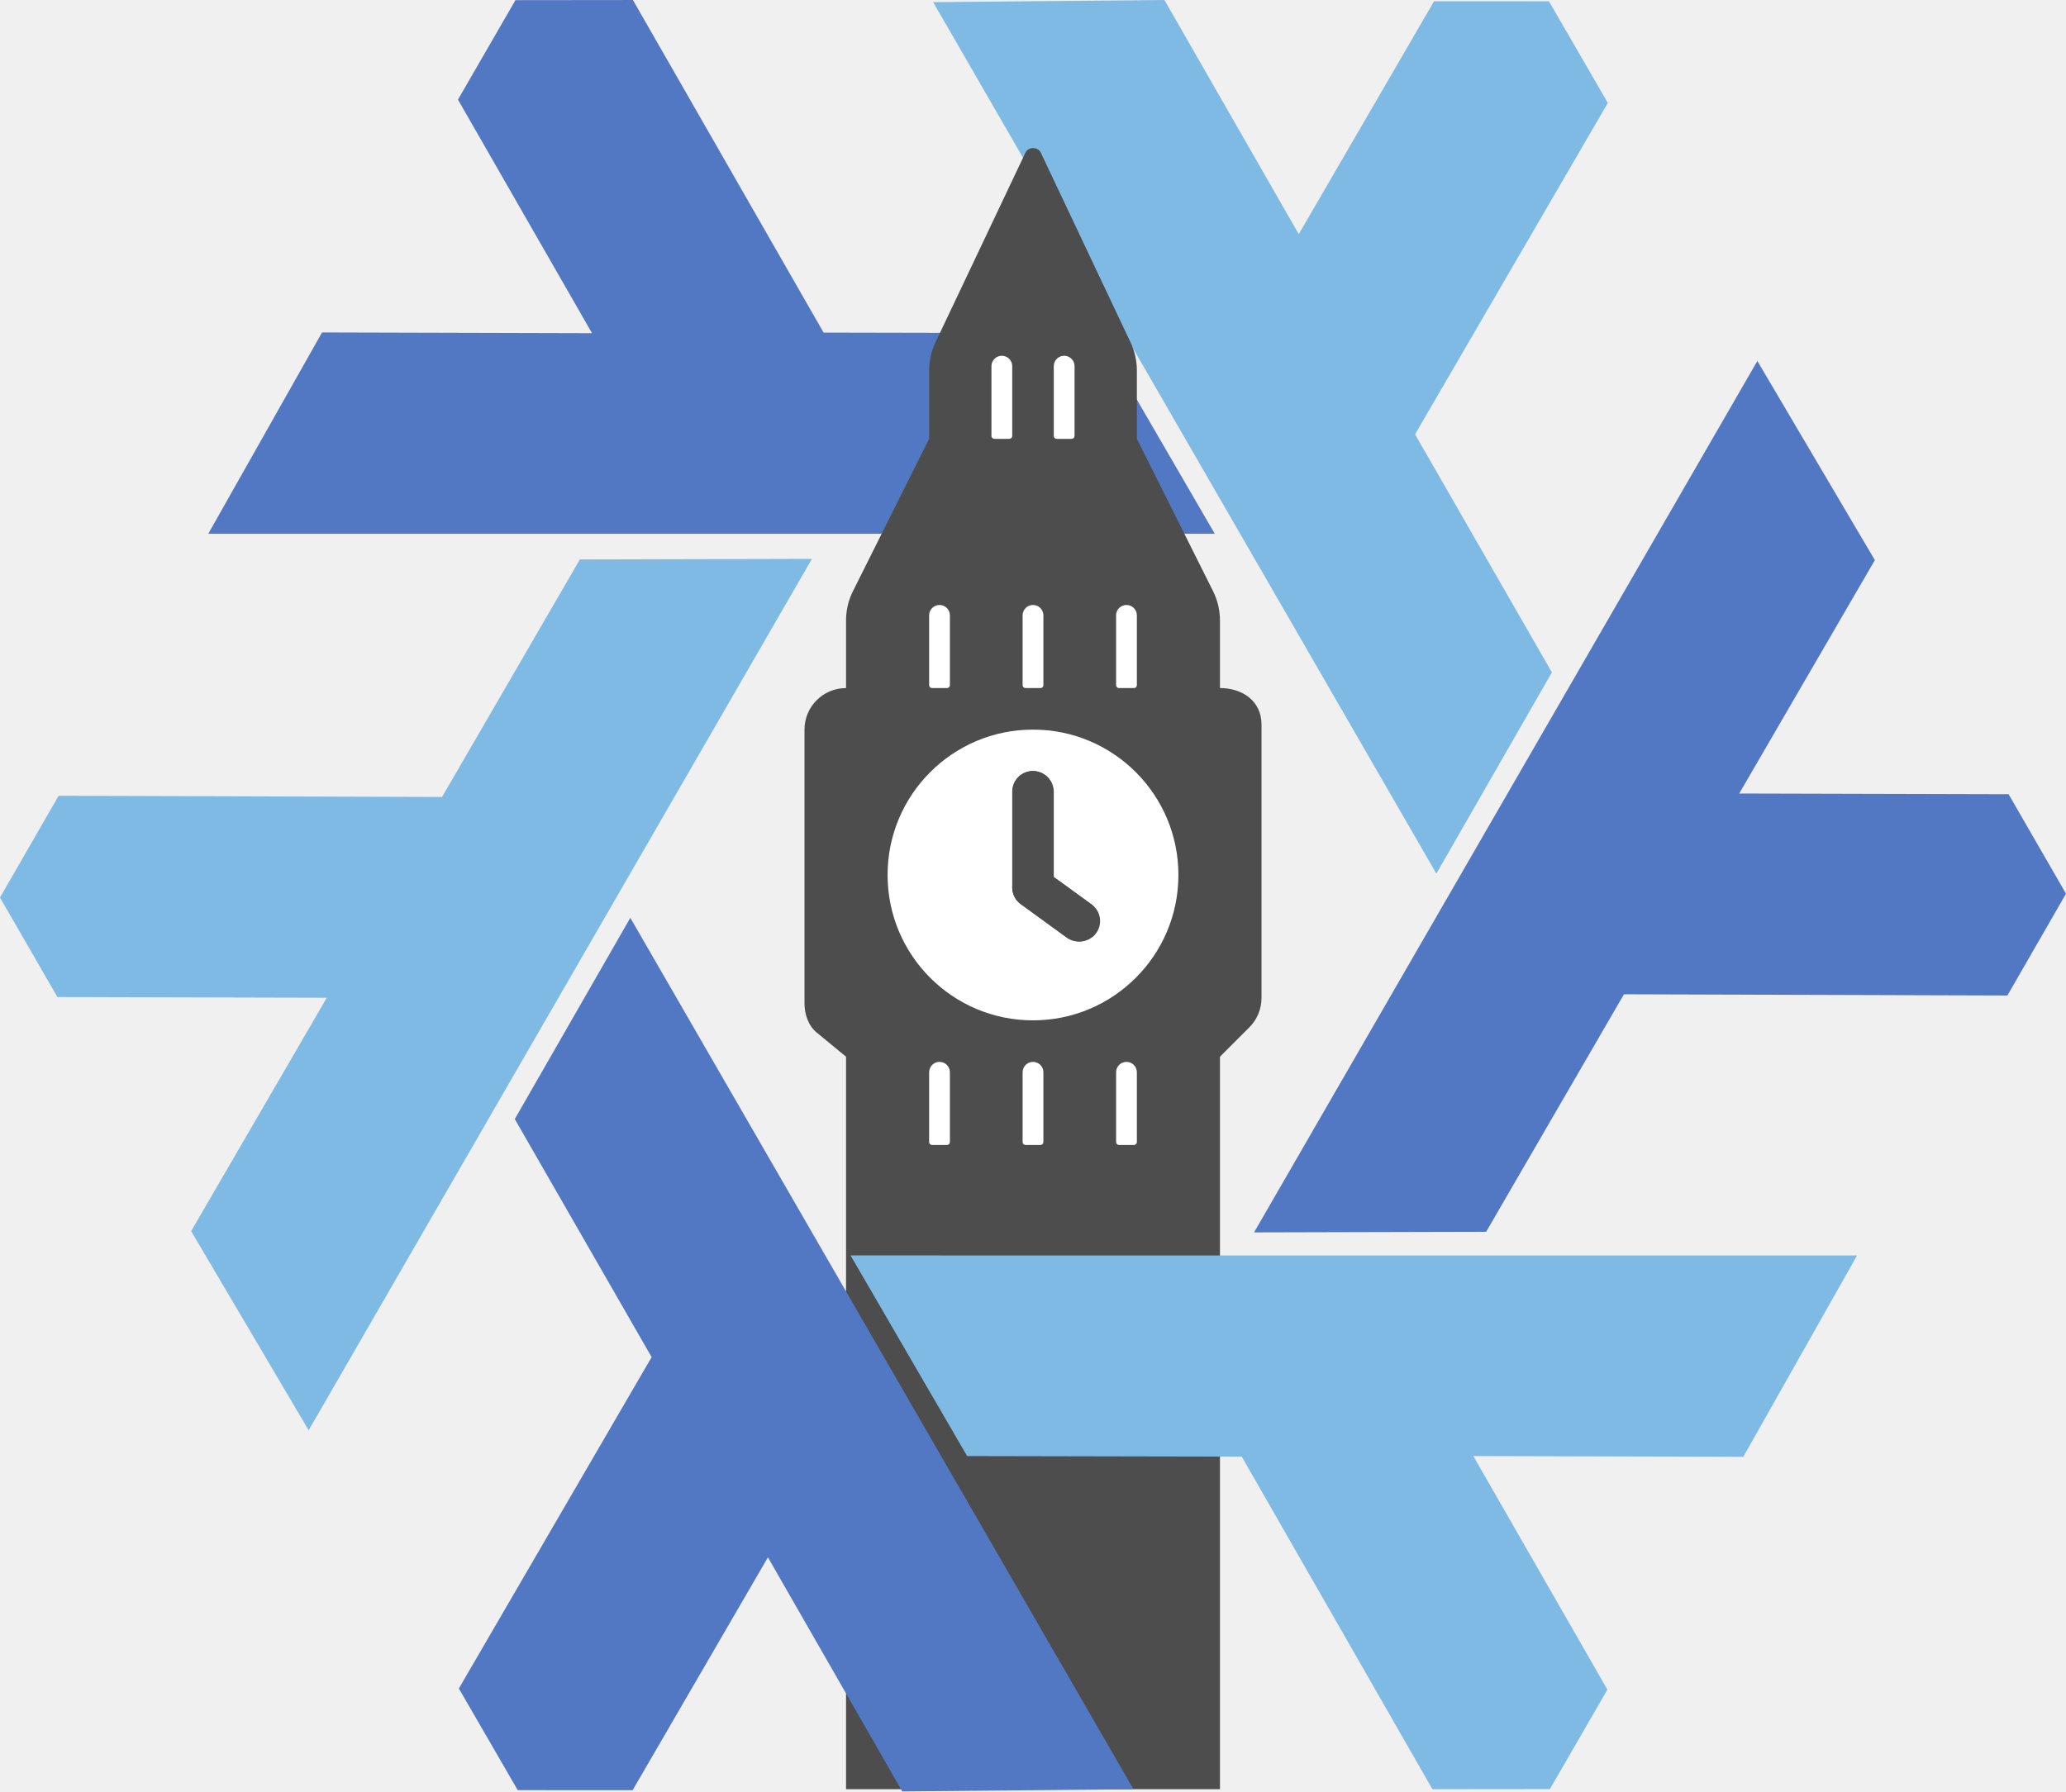
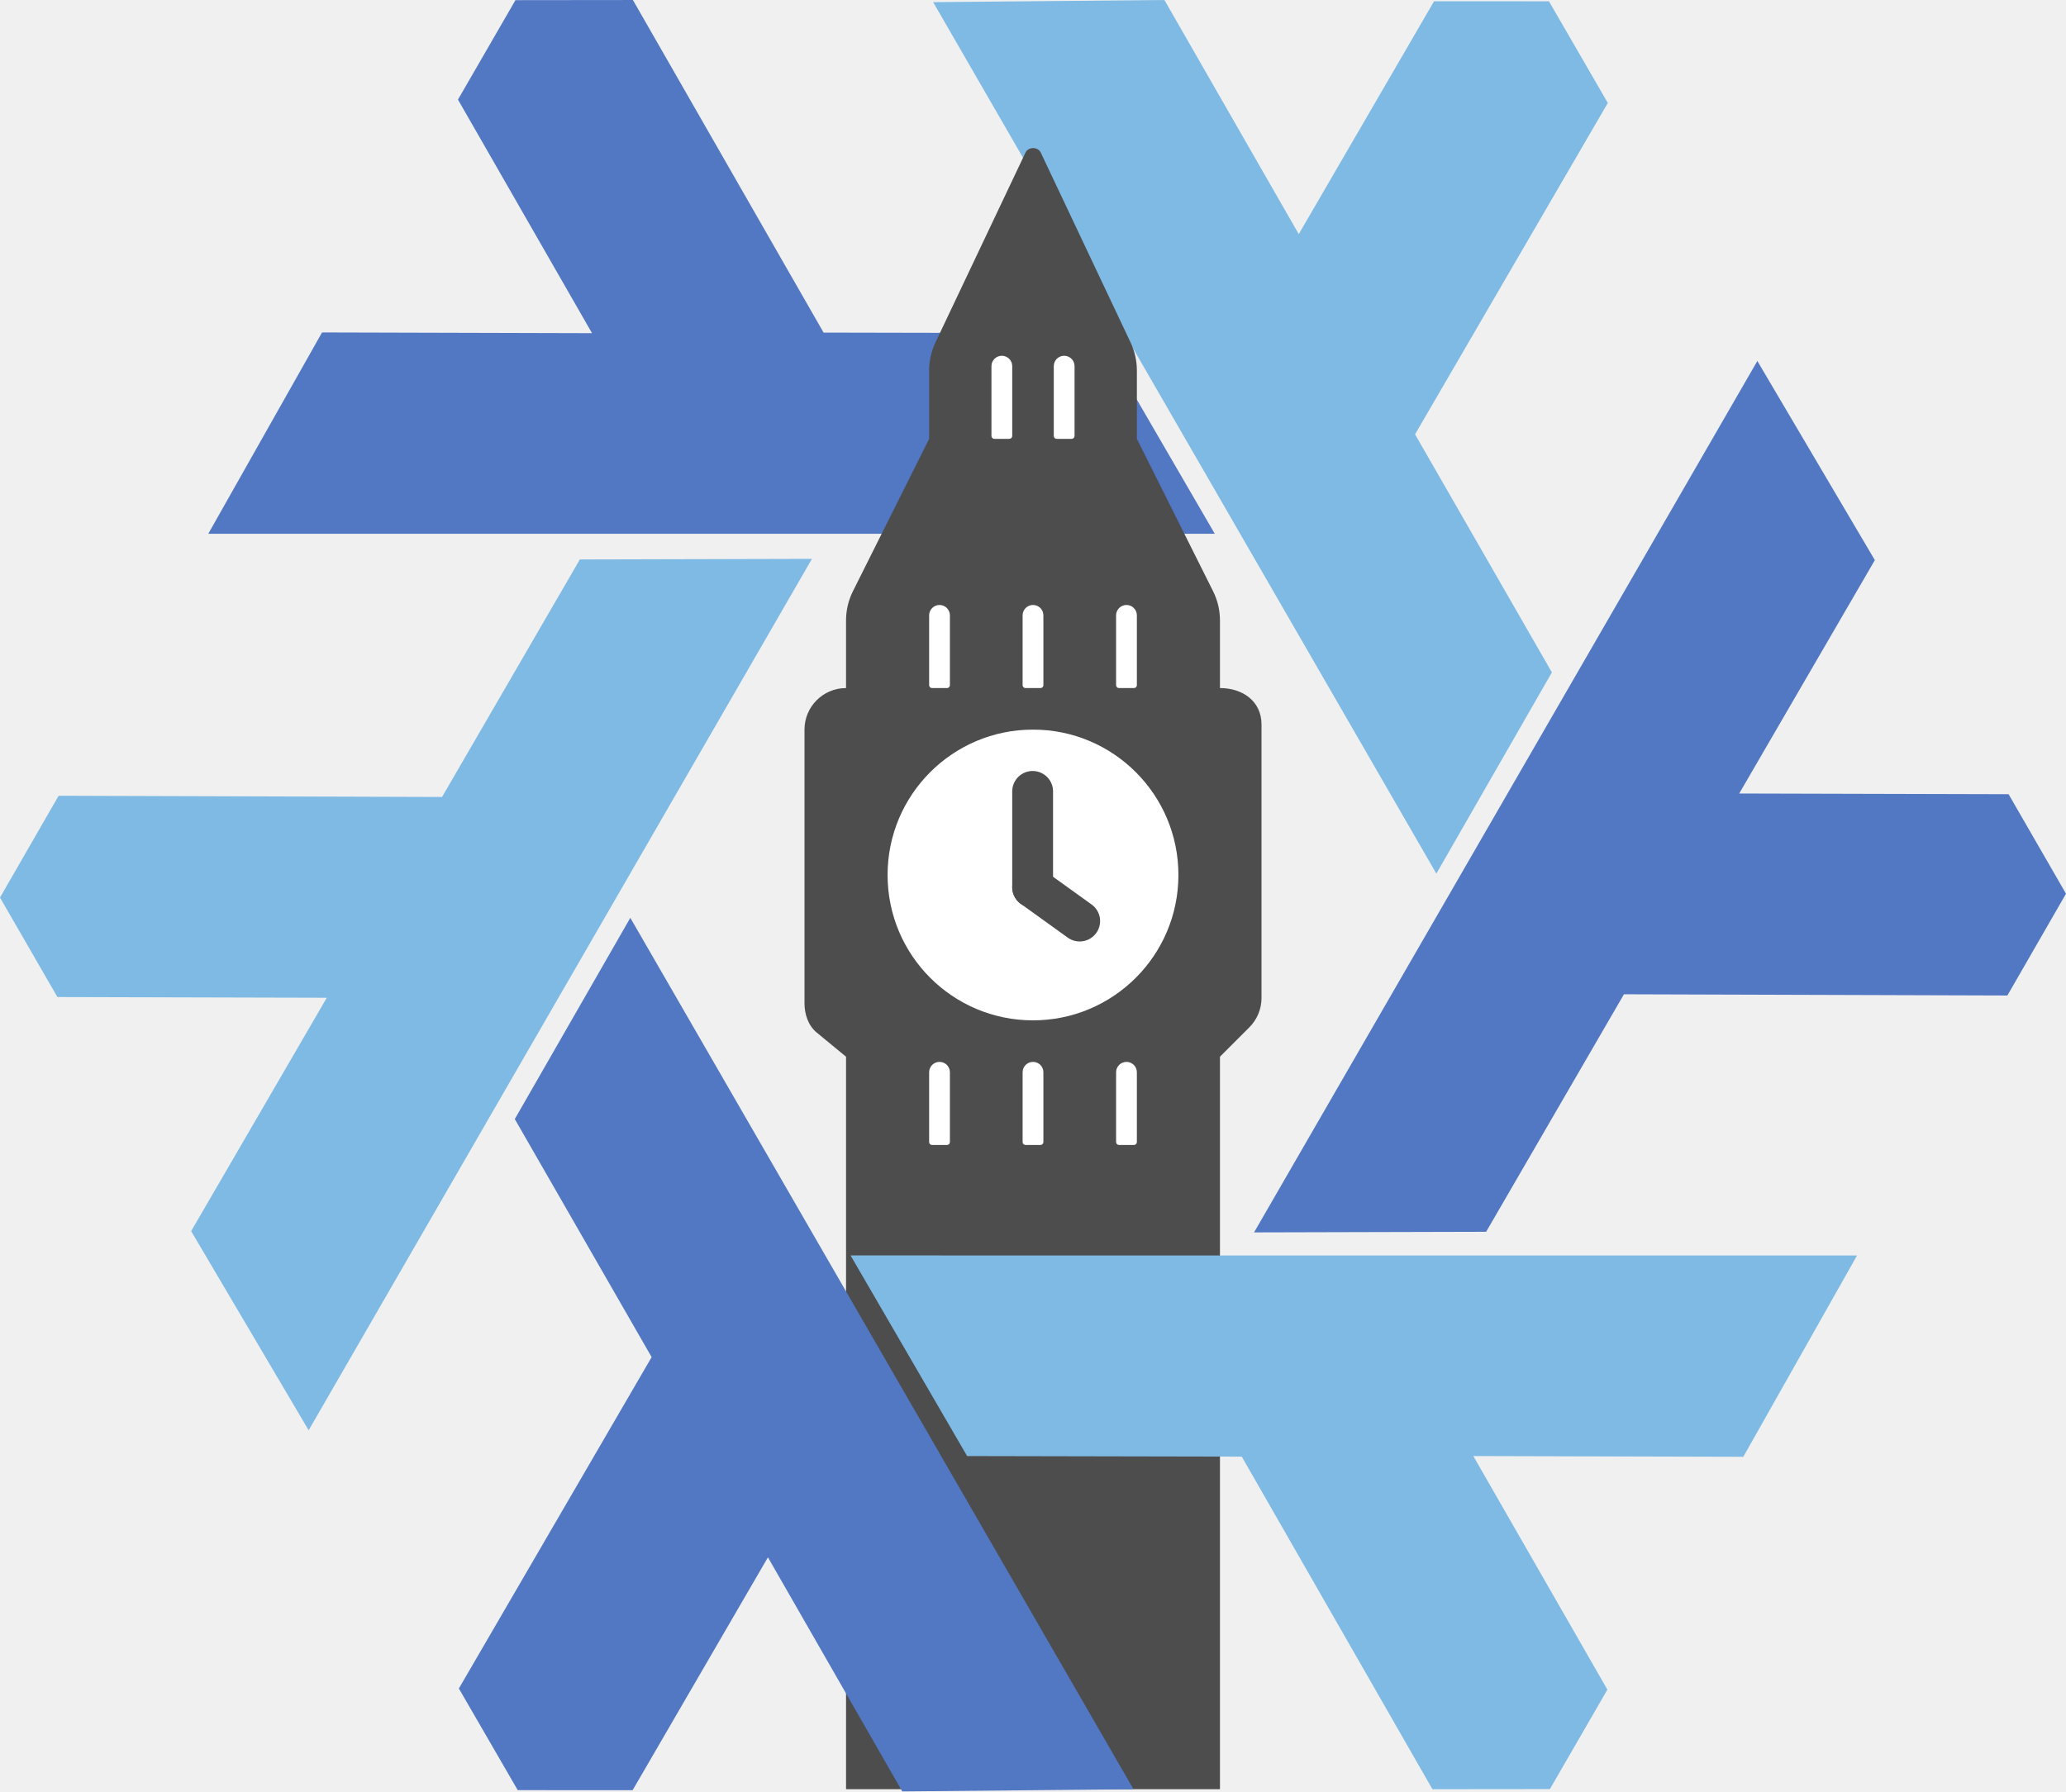
<svg xmlns="http://www.w3.org/2000/svg" width="976.309" height="846.778" viewBox="0 0 258.315 224.043" version="1.1" id="svg16">
-   <div id="saka-gui-root">
-     <div>
-       <div>
-         <style />
-       </div>
-     </div>
-   </div>
  <defs id="defs20" />
  <path d="M101.518 69.893l-62.927 108.98L23.9 153.97l16.959-29.187-33.68-.089L0 112.25 7.33 99.52l47.941.152 17.23-29.704zM179.591 109.258L116.675.27 145.589 0l16.797 29.28L179.303.157l14.366.006 7.358 12.712-24.101 41.443 17.109 29.773z" style="isolation:auto;mix-blend-mode:normal" overflow="visible" id="path2" fill-rule="evenodd" fill="#7ebae4" color="#000" />
  <path style="isolation:auto;mix-blend-mode:normal" d="M151.887 66.758l-125.843-.006 14.222-25.176 33.756.093L57.26 12.457 64.447.018 79.135.002l23.84 41.594 34.338.07z" overflow="visible" id="path4" fill-rule="evenodd" fill="#5277c3" color="#000" />
  <path d="M121.708 41.859h15.605v18.328h-15.605zM110.743 70.01h34.125v18.328h-34.125zM110.315 129.079h34.125v18.328h-34.125zM107.292 91.282h46.22v37.675h-46.22z" id="path6" fill="#fff" />
-   <path style="fill:#4d4d4d;stroke-width:3.78" d="m 488.156,364.461 a 9.812,9.812 0 0 0 -0.846,0.043 9.812,9.812 0 0 0 -0.502,0.06 9.812,9.812 0 0 0 -0.453,0.068 9.812,9.812 0 0 0 -0.521,0.117 9.812,9.812 0 0 0 -0.438,0.111 9.812,9.812 0 0 0 -0.496,0.164 9.812,9.812 0 0 0 -0.432,0.158 9.812,9.812 0 0 0 -0.457,0.205 9.812,9.812 0 0 0 -0.439,0.211 9.812,9.812 0 0 0 -0.4,0.23 9.812,9.812 0 0 0 -0.459,0.281 9.812,9.812 0 0 0 -0.34,0.244 9.812,9.812 0 0 0 -0.443,0.336 9.812,9.812 0 0 0 -0.322,0.283 9.812,9.812 0 0 0 -0.406,0.377 9.812,9.812 0 0 0 -0.285,0.309 9.812,9.812 0 0 0 -0.373,0.424 9.812,9.812 0 0 0 -0.26,0.342 9.812,9.812 0 0 0 -0.307,0.428 9.812,9.812 0 0 0 -0.254,0.414 9.812,9.812 0 0 0 -0.25,0.436 9.812,9.812 0 0 0 -0.203,0.422 9.812,9.812 0 0 0 -0.209,0.471 9.812,9.812 0 0 0 -0.154,0.422 9.812,9.812 0 0 0 -0.168,0.504 9.812,9.812 0 0 0 -0.111,0.436 9.812,9.812 0 0 0 -0.119,0.525 9.812,9.812 0 0 0 -0.06,0.41 9.812,9.812 0 0 0 -0.07,0.566 9.812,9.812 0 0 0 -0.039,0.82 v 45.211 a 9.815,9.815 0 0 0 0.035,0.705 9.815,9.815 0 0 0 0.043,0.473 9.815,9.815 0 0 0 0.076,0.504 9.815,9.815 0 0 0 0.086,0.447 9.815,9.815 0 0 0 0.135,0.525 9.815,9.815 0 0 0 0.123,0.412 9.815,9.815 0 0 0 0.189,0.52 9.815,9.815 0 0 0 0.17,0.408 9.815,9.815 0 0 0 0.217,0.453 9.815,9.815 0 0 0 0.236,0.441 9.815,9.815 0 0 0 0.242,0.396 9.815,9.815 0 0 0 0.289,0.432 9.815,9.815 0 0 0 0.281,0.369 9.815,9.815 0 0 0 0.322,0.391 9.815,9.815 0 0 0 0.33,0.354 9.815,9.815 0 0 0 0.363,0.357 9.815,9.815 0 0 0 0.336,0.297 9.815,9.815 0 0 0 0.561,0.453 l 21.602,15.723 c 1.746,1.266 3.766,1.879 5.77,1.879 a 9.812,9.812 0 0 0 0.531,-0.025 9.812,9.812 0 0 0 0.535,-0.035 9.812,9.812 0 0 0 0.416,-0.06 9.812,9.812 0 0 0 0.566,-0.094 9.812,9.812 0 0 0 0.363,-0.092 9.812,9.812 0 0 0 0.582,-0.156 9.812,9.812 0 0 0 0.4,-0.146 9.812,9.812 0 0 0 0.502,-0.189 9.812,9.812 0 0 0 0.42,-0.201 9.812,9.812 0 0 0 0.471,-0.236 9.812,9.812 0 0 0 0.363,-0.221 9.812,9.812 0 0 0 0.467,-0.295 9.812,9.812 0 0 0 0.307,-0.23 9.812,9.812 0 0 0 0.492,-0.387 9.812,9.812 0 0 0 0.223,-0.207 9.812,9.812 0 0 0 0.471,-0.449 9.812,9.812 0 0 0 0.256,-0.289 9.812,9.812 0 0 0 0.396,-0.465 9.812,9.812 0 0 0 0.197,-0.273 9.812,9.812 0 0 0 0.359,-0.516 9.812,9.812 0 0 0 0.197,-0.344 9.812,9.812 0 0 0 0.289,-0.52 9.812,9.812 0 0 0 0.137,-0.307 9.812,9.812 0 0 0 0.258,-0.594 9.812,9.812 0 0 0 0.102,-0.305 9.812,9.812 0 0 0 0.201,-0.629 9.812,9.812 0 0 0 0.074,-0.336 9.812,9.812 0 0 0 0.129,-0.615 9.812,9.812 0 0 0 0.047,-0.377 9.812,9.812 0 0 0 0.065,-0.592 9.812,9.812 0 0 0 0.01,-0.393 9.812,9.812 0 0 0 0.004,-0.598 9.812,9.812 0 0 0 -0.027,-0.355 9.812,9.812 0 0 0 -0.057,-0.613 9.812,9.812 0 0 0 -0.066,-0.377 9.812,9.812 0 0 0 -0.117,-0.596 9.812,9.812 0 0 0 -0.094,-0.326 9.812,9.812 0 0 0 -0.186,-0.615 9.812,9.812 0 0 0 -0.119,-0.301 9.812,9.812 0 0 0 -0.25,-0.605 9.812,9.812 0 0 0 -0.154,-0.299 9.812,9.812 0 0 0 -0.303,-0.564 9.812,9.812 0 0 0 -0.217,-0.332 9.812,9.812 0 0 0 -0.316,-0.471 9.812,9.812 0 0 0 -0.27,-0.338 9.812,9.812 0 0 0 -0.357,-0.43 9.812,9.812 0 0 0 -0.295,-0.301 9.812,9.812 0 0 0 -0.389,-0.381 9.812,9.812 0 0 0 -0.373,-0.312 9.812,9.812 0 0 0 -0.449,-0.361 l -17.562,-12.789 V 374.279 a 9.812,9.812 0 0 0 -0.041,-0.838 9.812,9.812 0 0 0 -0.065,-0.527 9.812,9.812 0 0 0 -0.065,-0.424 9.812,9.812 0 0 0 -0.125,-0.562 9.812,9.812 0 0 0 -0.102,-0.393 9.812,9.812 0 0 0 -0.184,-0.555 9.812,9.812 0 0 0 -0.135,-0.367 9.812,9.812 0 0 0 -0.236,-0.529 9.812,9.812 0 0 0 -0.178,-0.367 9.812,9.812 0 0 0 -0.273,-0.479 9.812,9.812 0 0 0 -0.229,-0.373 9.812,9.812 0 0 0 -0.305,-0.424 9.812,9.812 0 0 0 -0.281,-0.371 9.812,9.812 0 0 0 -0.346,-0.393 9.812,9.812 0 0 0 -0.303,-0.326 9.812,9.812 0 0 0 -0.387,-0.359 9.812,9.812 0 0 0 -0.354,-0.311 9.812,9.812 0 0 0 -0.389,-0.297 9.812,9.812 0 0 0 -0.393,-0.281 9.812,9.812 0 0 0 -0.439,-0.268 9.812,9.812 0 0 0 -0.406,-0.234 9.812,9.812 0 0 0 -0.463,-0.223 9.812,9.812 0 0 0 -0.424,-0.189 9.812,9.812 0 0 0 -0.477,-0.174 9.812,9.812 0 0 0 -0.445,-0.148 9.812,9.812 0 0 0 -0.504,-0.129 9.812,9.812 0 0 0 -0.455,-0.102 9.812,9.812 0 0 0 -0.482,-0.074 9.812,9.812 0 0 0 -0.494,-0.06 9.812,9.812 0 0 0 -0.84,-0.041 z" id="path957" transform="matrix(0.2645832,0,0,0.2645832,0,-1.3366107e-4)" />
  <path style="fill:#4d4d4d;stroke-width:3.78" d="M 488.213 69.998 C 486.648 69.998 485.22 70.784 484.562 72.205 L 442.043 161.893 C 440.089 166.016 439.072 170.54 439.072 175.105 L 439.072 207.436 L 403.064 279.451 C 400.918 283.745 399.803 288.461 399.803 293.254 L 399.803 325.236 A 19.627 19.627 0 0 0 380.172 344.867 L 380.172 474.172 C 380.172 479.365 381.906 484.744 385.924 488.051 L 399.807 499.488 L 399.807 845.711 L 576.506 845.711 L 576.506 499.488 L 590.385 485.609 A 19.586 19.586 0 0 0 596.137 471.727 L 596.137 342.422 L 596.137 342.418 C 596.137 331.567 587.346 325.232 576.506 325.232 L 576.506 293.25 A 30.837 30.837 0 0 0 573.248 279.447 L 537.24 207.432 L 537.24 175.105 A 30.924 30.924 0 0 0 534.277 161.893 L 491.863 72.201 C 491.202 70.784 489.778 69.998 488.213 69.998 z M 473.428 168.166 C 476.145 168.166 478.338 170.355 478.338 173.08 L 478.338 206.076 C 478.338 206.821 477.732 207.436 476.977 207.436 L 469.883 207.436 C 469.127 207.436 468.521 206.821 468.521 206.076 L 468.521 173.08 C 468.521 170.355 470.718 168.166 473.428 168.166 z M 502.877 168.166 C 505.591 168.166 507.787 170.355 507.787 173.08 L 507.787 206.076 C 507.787 206.821 507.182 207.436 506.426 207.436 L 499.332 207.436 C 498.576 207.436 497.973 206.821 497.973 206.076 L 497.969 173.08 C 497.969 170.355 500.163 168.166 502.877 168.166 z M 443.977 285.963 C 446.694 285.963 448.887 288.152 448.887 290.873 L 448.887 323.875 C 448.887 324.62 448.283 325.236 447.527 325.236 L 440.432 325.236 C 439.676 325.236 439.072 324.62 439.072 323.875 L 439.072 290.873 C 439.072 288.152 441.267 285.963 443.977 285.963 z M 488.152 285.963 C 490.87 285.963 493.062 288.152 493.062 290.873 L 493.062 323.875 C 493.062 324.62 492.457 325.236 491.701 325.236 L 484.607 325.236 C 483.852 325.236 483.246 324.62 483.246 323.875 L 483.246 290.873 C 483.246 288.152 485.442 285.963 488.152 285.963 z M 532.328 285.963 C 535.042 285.963 537.238 288.152 537.238 290.873 L 537.238 323.875 C 537.238 324.62 536.633 325.236 535.877 325.236 L 528.783 325.236 C 528.027 325.236 527.422 324.62 527.422 323.875 L 527.418 290.873 C 527.418 288.152 529.614 285.963 532.328 285.963 z M 488.156 344.871 C 526.106 344.871 556.871 375.641 556.871 413.584 C 556.871 451.53 526.11 482.303 488.156 482.303 C 450.202 482.303 419.438 451.53 419.438 413.584 C 419.438 375.641 450.202 344.871 488.156 344.871 z M 488.156 364.461 A 9.812 9.812 0 0 1 488.861 364.486 A 9.812 9.812 0 0 0 488.156 364.461 z M 443.98 501.934 C 446.694 501.934 448.887 504.122 448.887 506.844 L 448.887 539.842 C 448.887 540.586 448.283 541.203 447.527 541.203 L 440.432 541.203 C 439.676 541.203 439.072 540.586 439.072 539.842 L 439.072 506.846 C 439.072 504.121 441.267 501.934 443.98 501.934 z M 488.156 501.934 C 490.87 501.934 493.062 504.122 493.062 506.844 L 493.062 539.842 C 493.062 540.586 492.457 541.203 491.701 541.203 L 484.607 541.203 C 483.852 541.203 483.246 540.586 483.246 539.842 L 483.246 506.846 C 483.246 504.121 485.443 501.934 488.156 501.934 z M 532.332 501.934 C 535.046 501.934 537.238 504.122 537.238 506.844 L 537.238 539.842 C 537.238 540.586 536.633 541.203 535.877 541.203 L 528.783 541.203 C 528.027 541.203 527.422 540.586 527.422 539.842 L 527.422 506.846 C 527.422 504.121 529.618 501.934 532.332 501.934 z " id="path8" transform="matrix(0.2645832,0,0,0.2645832,0,-1.3366107e-4)" />
  <path style="isolation:auto;mix-blend-mode:normal" d="M156.797 154.127l62.927-108.98 14.691 24.904-16.959 29.187 33.681.089 7.178 12.444-7.33 12.729-47.94-.152-17.23 29.704z" overflow="visible" id="path10" fill-rule="evenodd" fill="#5277c3" color="#000" />
  <path d="M106.346 157.01l125.843.005-14.222 25.176-33.756-.093 16.763 29.212-7.188 12.439-14.688.015-23.84-41.594-34.338-.07z" style="isolation:auto;mix-blend-mode:normal" overflow="visible" id="path12" fill-rule="evenodd" fill="#7ebae4" color="#000" />
  <path style="isolation:auto;mix-blend-mode:normal" d="M78.81 114.786l62.916 108.986-28.914.271-16.797-29.28-16.917 29.124-14.367-.005-7.358-12.712 24.102-41.443-17.11-29.773z" overflow="visible" id="path14" fill-rule="evenodd" fill="#5277c3" color="#000" />
-   <path style="fill:none;stroke:#4d4d4d;stroke-width:5.106;stroke-linecap:round;stroke-linejoin:round;stroke-miterlimit:4;stroke-dasharray:none;stroke-opacity:1" d="M 129.133,110.965 V 98.975" id="minutehand" />
+   <path style="fill:none;stroke:#4d4d4d;stroke-width:5.106;stroke-linecap:round;stroke-linejoin:round;stroke-miterlimit:4;stroke-dasharray:none;stroke-opacity:1" d="M 129.112,110.959 V 98.975" id="minutehand" />
  <path style="fill:none;stroke:#4d4d4d;stroke-width:5.106;stroke-linecap:round;stroke-linejoin:round;stroke-miterlimit:4;stroke-dasharray:none;stroke-opacity:1" d="m 134.994,115.19 -5.882,-4.231" id="hourhand" />
</svg>
